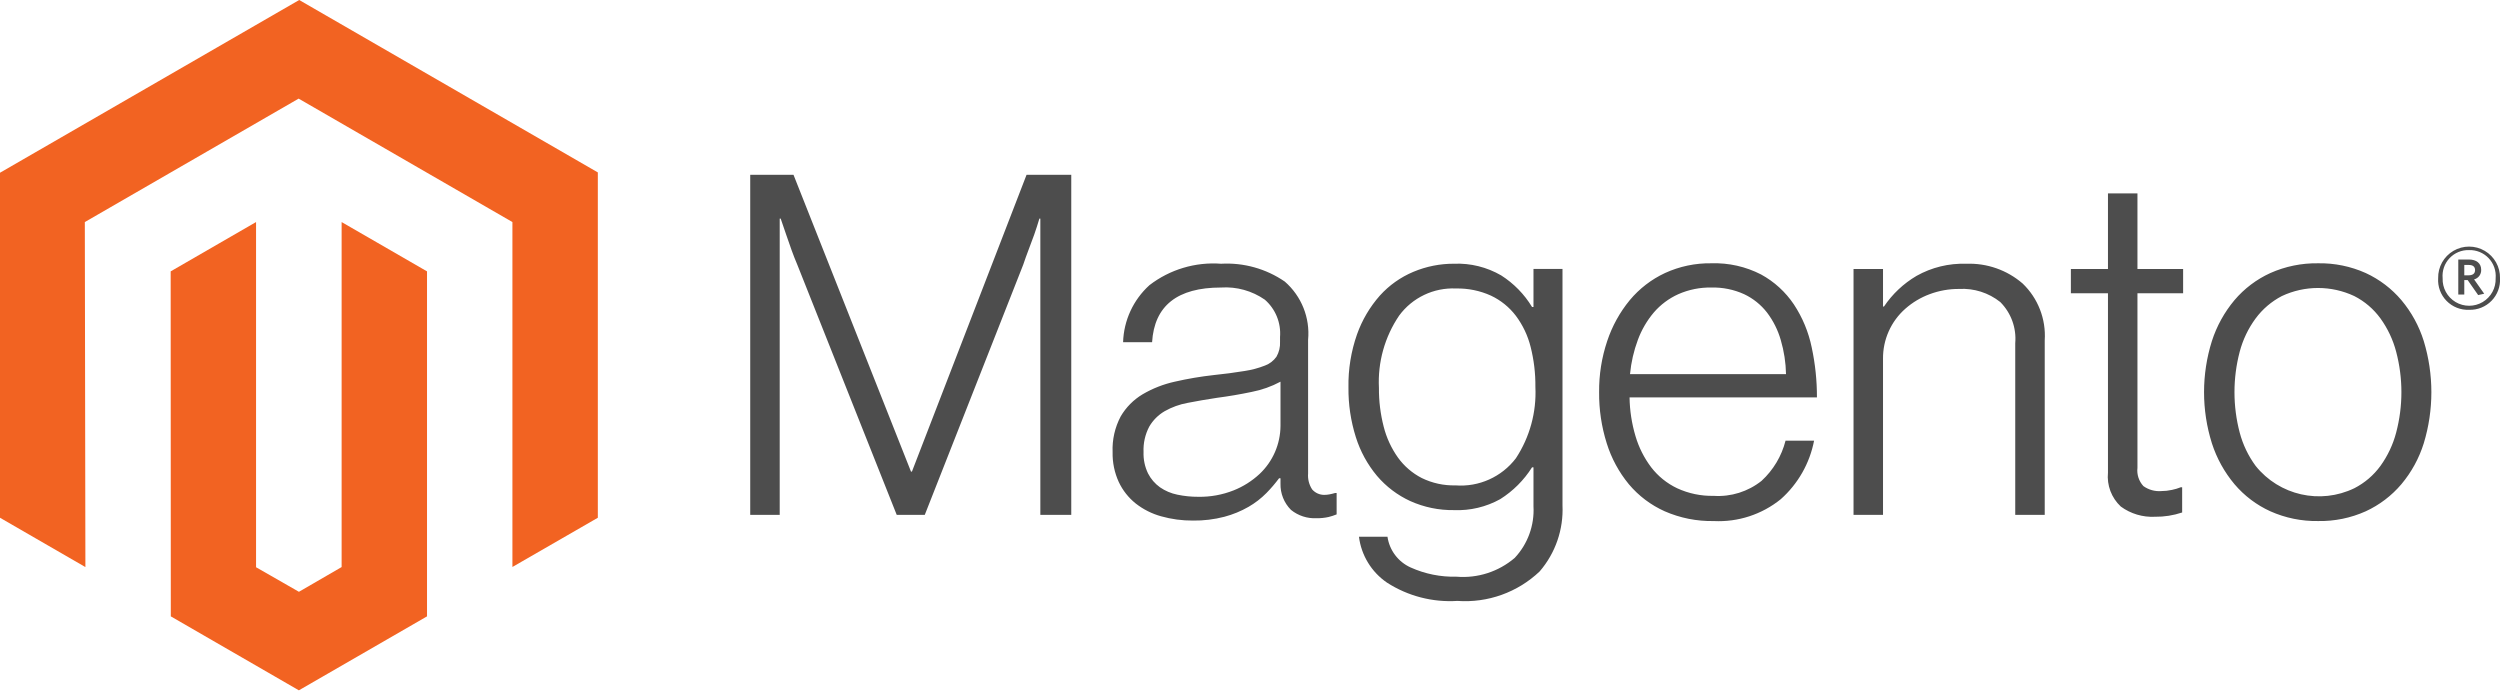
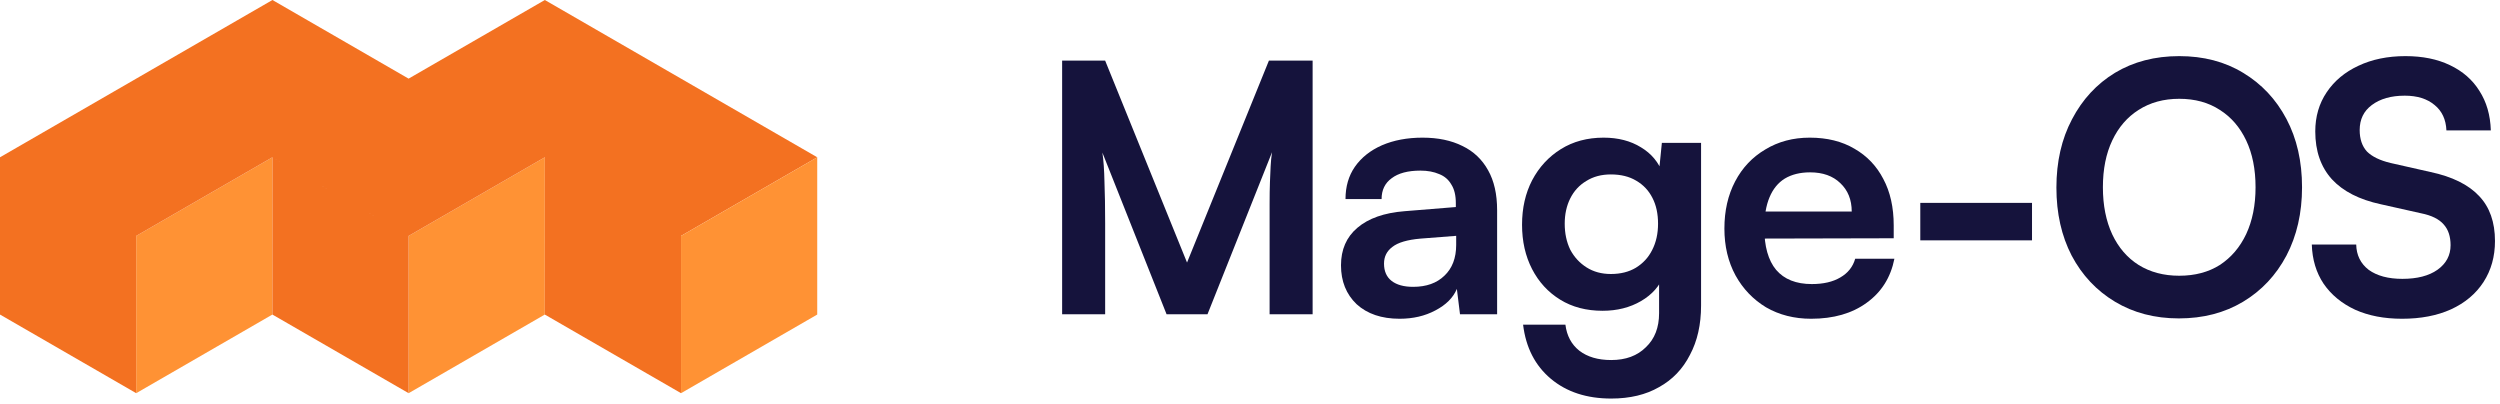
- <svg xmlns="http://www.w3.org/2000/svg" id="Layer_1" viewBox="0 0 179.073 50">
-   <style>.st0{fill:#f26322}.st1{fill:#4d4d4d}</style>
-   <path class="st0" d="M21.432 0L0 12.373v24.713l6.117 3.533-.041-24.713 15.315-8.842 15.313 8.842v24.706l6.118-3.526V12.35z" />
-   <path class="st0" d="M24.47 40.618l-3.058 1.772-3.071-1.759V15.906l-6.116 3.532.01 24.712 9.172 5.298 9.18-5.298V19.438l-6.117-3.532z" />
-   <path class="st1" d="M56.838 12.522l8.415 21.258h.068l8.21-21.258h3.203V36.88h-2.215V15.656h-.068c-.114.386-.239.772-.374 1.158-.115.318-.246.67-.393 1.055-.147.387-.278.75-.391 1.09l-7.052 17.919h-2.01L57.11 18.96a19.913 19.913 0 0 1-.408-1.039 43.558 43.558 0 0 1-.375-1.073 68.067 68.067 0 0 0-.408-1.192h-.069v21.223h-2.112V12.522h3.1zM83.17 36.982a5.205 5.205 0 0 1-1.823-.92 4.327 4.327 0 0 1-1.209-1.533 4.881 4.881 0 0 1-.443-2.145 5.018 5.018 0 0 1 .579-2.556 4.472 4.472 0 0 1 1.568-1.584 7.927 7.927 0 0 1 2.299-.903 24.732 24.732 0 0 1 2.811-.477 36 36 0 0 0 2.198-.29 6.689 6.689 0 0 0 1.465-.392c.329-.123.614-.343.817-.63.187-.325.276-.698.256-1.073v-.34a3.212 3.212 0 0 0-1.09-2.674 4.93 4.93 0 0 0-3.134-.87c-3.135 0-4.781 1.306-4.941 3.918h-2.077a5.748 5.748 0 0 1 1.891-4.089 7.5 7.5 0 0 1 5.127-1.533 7.335 7.335 0 0 1 4.564 1.278 4.923 4.923 0 0 1 1.67 4.173v9.573c-.034.402.069.804.29 1.141.219.251.536.394.868.392.12-.001.24-.012.358-.034.124-.022.266-.057.425-.102h.103v1.533c-.188.077-.382.14-.58.188-.28.062-.566.091-.852.086a2.694 2.694 0 0 1-1.839-.597 2.575 2.575 0 0 1-.75-1.891v-.374h-.102c-.277.372-.578.725-.903 1.056-.38.385-.81.717-1.278.988a7.14 7.14 0 0 1-1.737.715 8.443 8.443 0 0 1-2.249.272 8.186 8.186 0 0 1-2.282-.306m5.195-1.857a5.971 5.971 0 0 0 1.857-1.175 4.767 4.767 0 0 0 1.499-3.441V27.34a7.295 7.295 0 0 1-2.061.732 33.21 33.21 0 0 1-2.504.426c-.749.114-1.441.233-2.077.358a5.237 5.237 0 0 0-1.652.596 3.055 3.055 0 0 0-1.108 1.107 3.579 3.579 0 0 0-.408 1.824c-.018.53.093 1.056.324 1.533.201.392.493.73.851.987a3.35 3.35 0 0 0 1.244.529c.493.104.995.155 1.499.153a6.555 6.555 0 0 0 2.536-.46M99.35 41.734a4.687 4.687 0 0 1-2.009-3.287h2.043c.14.966.763 1.794 1.652 2.197a7.522 7.522 0 0 0 3.288.664 5.688 5.688 0 0 0 4.173-1.345 4.997 4.997 0 0 0 1.345-3.697v-2.793h-.102a7.293 7.293 0 0 1-2.283 2.282 6.297 6.297 0 0 1-3.304.784 7.375 7.375 0 0 1-3.135-.647 6.921 6.921 0 0 1-2.385-1.806 8.095 8.095 0 0 1-1.516-2.777 11.429 11.429 0 0 1-.528-3.56 10.89 10.89 0 0 1 .613-3.799 8.483 8.483 0 0 1 1.636-2.777 6.75 6.75 0 0 1 2.402-1.703 7.45 7.45 0 0 1 2.913-.58 6.234 6.234 0 0 1 3.372.835 6.938 6.938 0 0 1 2.215 2.265h.102v-2.725h2.078v16.931a6.78 6.78 0 0 1-1.636 4.735 7.751 7.751 0 0 1-5.893 2.112 8.337 8.337 0 0 1-5.041-1.309m9.232-8.908a8.565 8.565 0 0 0 1.397-5.11 11.22 11.22 0 0 0-.34-2.862 6.239 6.239 0 0 0-1.056-2.231 4.828 4.828 0 0 0-1.789-1.448 5.772 5.772 0 0 0-2.503-.511 4.782 4.782 0 0 0-4.071 1.941 8.464 8.464 0 0 0-1.448 5.179c-.008.936.107 1.87.34 2.777a6.64 6.64 0 0 0 1.022 2.214 4.81 4.81 0 0 0 1.703 1.465 5.208 5.208 0 0 0 2.42.528 4.967 4.967 0 0 0 4.325-1.942M119.244 36.624a7.19 7.19 0 0 1-2.572-1.941 8.66 8.66 0 0 1-1.583-2.93 11.839 11.839 0 0 1-.546-3.662 11.179 11.179 0 0 1 .58-3.663 9.138 9.138 0 0 1 1.617-2.929 7.307 7.307 0 0 1 2.522-1.942 7.684 7.684 0 0 1 3.321-.698 7.275 7.275 0 0 1 3.56.8 6.678 6.678 0 0 1 2.351 2.146 8.806 8.806 0 0 1 1.278 3.083 16.87 16.87 0 0 1 .374 3.577h-13.422c.013.941.157 1.875.426 2.777a6.968 6.968 0 0 0 1.124 2.231 5.108 5.108 0 0 0 1.857 1.499 5.948 5.948 0 0 0 2.623.546 4.985 4.985 0 0 0 3.424-1.074 5.875 5.875 0 0 0 1.719-2.878h2.044a7.51 7.51 0 0 1-2.385 4.19 7.072 7.072 0 0 1-4.803 1.567 8.386 8.386 0 0 1-3.509-.699m8.312-12.264a5.986 5.986 0 0 0-.988-1.976 4.525 4.525 0 0 0-1.635-1.311 5.362 5.362 0 0 0-2.351-.478 5.623 5.623 0 0 0-2.368.478 5.064 5.064 0 0 0-1.754 1.311 6.566 6.566 0 0 0-1.141 1.96 9.615 9.615 0 0 0-.562 2.453h11.174a9.268 9.268 0 0 0-.375-2.437M134.879 19.267v2.691h.068a7.237 7.237 0 0 1 2.333-2.197 6.798 6.798 0 0 1 3.561-.868 5.834 5.834 0 0 1 4.037 1.413 5.174 5.174 0 0 1 1.584 4.071V36.88h-2.112V24.581a3.716 3.716 0 0 0-1.073-2.947 4.334 4.334 0 0 0-2.948-.937 5.896 5.896 0 0 0-2.111.375 5.558 5.558 0 0 0-1.738 1.039 4.717 4.717 0 0 0-1.601 3.593V36.88h-2.112V19.267h2.112zM151.912 36.284a2.934 2.934 0 0 1-.92-2.436V21.005h-2.657v-1.738h2.657v-5.416h2.112v5.416h3.271v1.738h-3.271v12.502a1.65 1.65 0 0 0 .426 1.312c.371.265.823.391 1.277.357.258-.001.515-.029.766-.085.215-.043.426-.106.63-.188h.103v1.806a5.907 5.907 0 0 1-1.942.306 3.819 3.819 0 0 1-2.452-.731M162.625 36.624a7.368 7.368 0 0 1-2.571-1.942 8.732 8.732 0 0 1-1.618-2.929 12.217 12.217 0 0 1 0-7.324 8.744 8.744 0 0 1 1.618-2.93 7.386 7.386 0 0 1 2.571-1.942 8.106 8.106 0 0 1 3.424-.698 7.989 7.989 0 0 1 3.406.698 7.424 7.424 0 0 1 2.556 1.942 8.504 8.504 0 0 1 1.601 2.93 12.57 12.57 0 0 1 0 7.324 8.5 8.5 0 0 1-1.601 2.929 7.415 7.415 0 0 1-2.556 1.942 7.959 7.959 0 0 1-3.406.698 8.075 8.075 0 0 1-3.424-.698m6.013-1.652a5.308 5.308 0 0 0 1.873-1.601 7.215 7.215 0 0 0 1.124-2.385 11.348 11.348 0 0 0 0-5.792 7.215 7.215 0 0 0-1.124-2.385 5.289 5.289 0 0 0-1.873-1.601 6.109 6.109 0 0 0-5.195 0 5.497 5.497 0 0 0-1.874 1.601 7.046 7.046 0 0 0-1.141 2.385 11.392 11.392 0 0 0 0 5.792c.227.86.614 1.669 1.141 2.385a5.817 5.817 0 0 0 7.069 1.601M176.856 22.191a2.128 2.128 0 0 1-2.213-2.265 2.216 2.216 0 1 1 4.431 0 2.146 2.146 0 0 1-2.218 2.265m0-4.277a1.845 1.845 0 0 0-1.892 2.012 1.9 1.9 0 1 0 3.797 0 1.854 1.854 0 0 0-1.905-2.012m.653 3.222l-.751-1.073h-.243v1.035h-.43v-2.509h.763c.526 0 .877.264.877.732a.681.681 0 0 1-.508.693l.724 1.025-.432.097zm-.661-2.157h-.333v.741h.312c.283 0 .46-.117.46-.371.001-.244-.158-.37-.439-.37" />
+ <svg xmlns="http://www.w3.org/2000/svg" width="490" height="79" viewBox="0 0 490 79" fill="none" role="img">
+   <path d="M53.39 61.651L53.398 30.826L26.695 46.238V77.064L53.39 61.651Z" fill="#FF9234" />
+   <path d="M106.78 61.651L106.788 30.826L80.093 46.238V77.064L106.78 61.651Z" fill="#FF9234" />
+   <path fill-rule="evenodd" clip-rule="evenodd" d="M0 30.826L53.398 0L80.085 15.413L106.787 0L160.177 30.826L133.482 46.238L106.787 30.826L106.787 30.826L133.482 46.238V77.064L106.779 61.651L106.787 30.826L80.093 46.238L53.398 30.826L53.397 30.826L80.092 46.238V77.064L53.39 61.651L53.397 30.826L26.695 46.238L26.695 77.064L0 61.651V30.826Z" fill="#F37121" />
+   <path d="M160.177 30.826V61.651L133.482 77.064V46.238L160.177 30.826Z" fill="#FF9234" />
+   <path d="M216.61 61.592H208.178V11.884H216.61L232.658 51.46L248.706 11.884H257.274V61.592H248.842V46.292C248.842 43.799 248.842 41.713 248.842 40.036C248.842 38.313 248.864 36.863 248.91 35.684C248.955 34.505 249 33.463 249.046 32.556C249.091 31.649 249.182 30.743 249.318 29.836L236.67 61.592H228.646L216.066 29.904C216.292 31.4 216.428 33.304 216.474 35.616C216.564 37.928 216.61 40.648 216.61 43.776V61.592Z" fill="#15133C" />
+   <path d="M274.327 62.476C270.791 62.476 267.981 61.524 265.895 59.62C263.855 57.671 262.835 55.132 262.835 52.004C262.835 48.921 263.901 46.473 266.031 44.66C268.207 42.801 271.29 41.713 275.279 41.396L285.343 40.58V39.832C285.343 38.291 285.049 37.067 284.459 36.16C283.915 35.208 283.122 34.528 282.079 34.12C281.037 33.667 279.813 33.44 278.407 33.44C275.959 33.44 274.078 33.939 272.763 34.936C271.449 35.888 270.791 37.248 270.791 39.016H263.719C263.719 36.568 264.331 34.46 265.555 32.692C266.825 30.879 268.593 29.473 270.859 28.476C273.171 27.479 275.823 26.98 278.815 26.98C281.853 26.98 284.459 27.524 286.635 28.612C288.811 29.655 290.489 31.241 291.667 33.372C292.846 35.457 293.435 38.064 293.435 41.192V61.592H286.159L285.547 56.628C284.822 58.351 283.417 59.756 281.331 60.844C279.291 61.932 276.957 62.476 274.327 62.476ZM276.979 56.22C279.563 56.22 281.603 55.495 283.099 54.044C284.641 52.593 285.411 50.576 285.411 47.992V46.224L278.407 46.768C275.823 46.995 273.987 47.539 272.899 48.4C271.811 49.216 271.267 50.304 271.267 51.664C271.267 53.16 271.766 54.293 272.763 55.064C273.761 55.835 275.166 56.22 276.979 56.22Z" fill="#15133C" />
+   <path d="M298.321 44.048C298.321 40.784 298.979 37.883 300.293 35.344C301.653 32.76 303.535 30.72 305.937 29.224C308.34 27.728 311.128 26.98 314.301 26.98C317.157 26.98 319.605 27.615 321.645 28.884C323.685 30.108 325.113 31.831 325.929 34.052L325.045 34.8L325.725 28H333.409V59.892C333.409 63.609 332.684 66.828 331.233 69.548C329.828 72.313 327.811 74.421 325.181 75.872C322.597 77.368 319.469 78.116 315.797 78.116C310.992 78.116 307.048 76.824 303.965 74.24C300.883 71.656 299.069 68.12 298.525 63.632H306.821C307.093 65.808 308 67.508 309.541 68.732C311.128 69.956 313.213 70.568 315.797 70.568C318.653 70.568 320.92 69.729 322.597 68.052C324.32 66.42 325.181 64.199 325.181 61.388V53.024L326.133 53.908C325.317 56.039 323.821 57.739 321.645 59.008C319.469 60.277 316.953 60.912 314.097 60.912C310.924 60.912 308.159 60.187 305.801 58.736C303.444 57.285 301.608 55.291 300.293 52.752C298.979 50.213 298.321 47.312 298.321 44.048ZM306.685 43.844C306.685 45.748 307.048 47.448 307.773 48.944C308.544 50.395 309.609 51.551 310.969 52.412C312.329 53.273 313.916 53.704 315.729 53.704C317.633 53.704 319.265 53.296 320.625 52.48C322.031 51.619 323.096 50.463 323.821 49.012C324.592 47.516 324.977 45.793 324.977 43.844C324.977 41.895 324.615 40.217 323.889 38.812C323.164 37.361 322.099 36.228 320.693 35.412C319.333 34.596 317.679 34.188 315.729 34.188C313.871 34.188 312.261 34.619 310.901 35.48C309.541 36.296 308.499 37.429 307.773 38.88C307.048 40.331 306.685 41.985 306.685 43.844Z" fill="#15133C" />
+   <path d="M354.983 62.476C351.674 62.476 348.727 61.728 346.143 60.232C343.604 58.691 341.61 56.605 340.159 53.976C338.708 51.301 337.983 48.241 337.983 44.796C337.983 41.305 338.686 38.223 340.091 35.548C341.496 32.873 343.468 30.788 346.007 29.292C348.546 27.751 351.447 26.98 354.711 26.98C358.111 26.98 361.035 27.705 363.483 29.156C365.931 30.561 367.812 32.533 369.127 35.072C370.487 37.611 371.167 40.648 371.167 44.184V46.7L342.335 46.768L342.471 41.464H362.939C362.939 39.152 362.191 37.293 360.695 35.888C359.244 34.483 357.272 33.78 354.779 33.78C352.83 33.78 351.175 34.188 349.815 35.004C348.5 35.82 347.503 37.044 346.823 38.676C346.143 40.308 345.803 42.303 345.803 44.66C345.803 48.287 346.574 51.029 348.115 52.888C349.702 54.747 352.036 55.676 355.119 55.676C357.386 55.676 359.244 55.245 360.695 54.384C362.191 53.523 363.166 52.299 363.619 50.712H371.303C370.578 54.384 368.764 57.263 365.863 59.348C363.007 61.433 359.38 62.476 354.983 62.476Z" fill="#15133C" />
+   <path d="M376.378 47.108V39.764H398.274V47.108H376.378Z" fill="#15133C" />
+   <path d="M451.2 36.704C451.2 41.736 450.18 46.201 448.14 50.1C446.1 53.953 443.266 56.968 439.64 59.144C436.013 61.32 431.82 62.408 427.06 62.408C422.345 62.408 418.174 61.32 414.548 59.144C410.921 56.968 408.088 53.953 406.048 50.1C404.053 46.247 403.056 41.804 403.056 36.772C403.056 31.695 404.076 27.229 406.116 23.376C408.156 19.477 410.966 16.44 414.548 14.264C418.174 12.088 422.368 11 427.128 11C431.888 11 436.058 12.088 439.64 14.264C443.266 16.44 446.1 19.455 448.14 23.308C450.18 27.161 451.2 31.627 451.2 36.704ZM442.088 36.704C442.088 33.168 441.476 30.108 440.252 27.524C439.028 24.94 437.305 22.945 435.084 21.54C432.862 20.089 430.21 19.364 427.128 19.364C424.09 19.364 421.438 20.089 419.172 21.54C416.95 22.945 415.228 24.94 414.004 27.524C412.78 30.108 412.168 33.168 412.168 36.704C412.168 40.24 412.78 43.323 414.004 45.952C415.228 48.536 416.95 50.531 419.172 51.936C421.438 53.341 424.09 54.044 427.128 54.044C430.21 54.044 432.862 53.341 435.084 51.936C437.305 50.485 439.028 48.468 440.252 45.884C441.476 43.255 442.088 40.195 442.088 36.704Z" fill="#15133C" />
+   <path d="M453.793 25.756C453.793 22.855 454.541 20.293 456.037 18.072C457.533 15.851 459.595 14.128 462.225 12.904C464.899 11.635 467.982 11 471.473 11C474.827 11 477.729 11.589 480.177 12.768C482.67 13.947 484.597 15.624 485.957 17.8C487.362 19.976 488.11 22.56 488.201 25.552H479.497C479.406 23.421 478.635 21.767 477.185 20.588C475.734 19.364 473.785 18.752 471.337 18.752C468.662 18.752 466.509 19.364 464.877 20.588C463.29 21.767 462.497 23.399 462.497 25.484C462.497 27.252 462.973 28.657 463.925 29.7C464.922 30.697 466.463 31.445 468.549 31.944L476.369 33.712C480.63 34.619 483.803 36.183 485.889 38.404C487.974 40.58 489.017 43.527 489.017 47.244C489.017 50.281 488.269 52.956 486.773 55.268C485.277 57.58 483.146 59.371 480.381 60.64C477.661 61.864 474.465 62.476 470.793 62.476C467.302 62.476 464.242 61.887 461.613 60.708C458.983 59.484 456.921 57.784 455.425 55.608C453.974 53.432 453.203 50.871 453.113 47.924H461.817C461.862 50.009 462.678 51.664 464.265 52.888C465.897 54.067 468.095 54.656 470.861 54.656C473.762 54.656 476.051 54.067 477.729 52.888C479.451 51.664 480.313 50.055 480.313 48.06C480.313 46.337 479.859 44.977 478.953 43.98C478.046 42.937 476.573 42.212 474.533 41.804L466.645 40.036C462.429 39.129 459.233 37.497 457.057 35.14C454.881 32.737 453.793 29.609 453.793 25.756Z" fill="#15133C" />
</svg>
